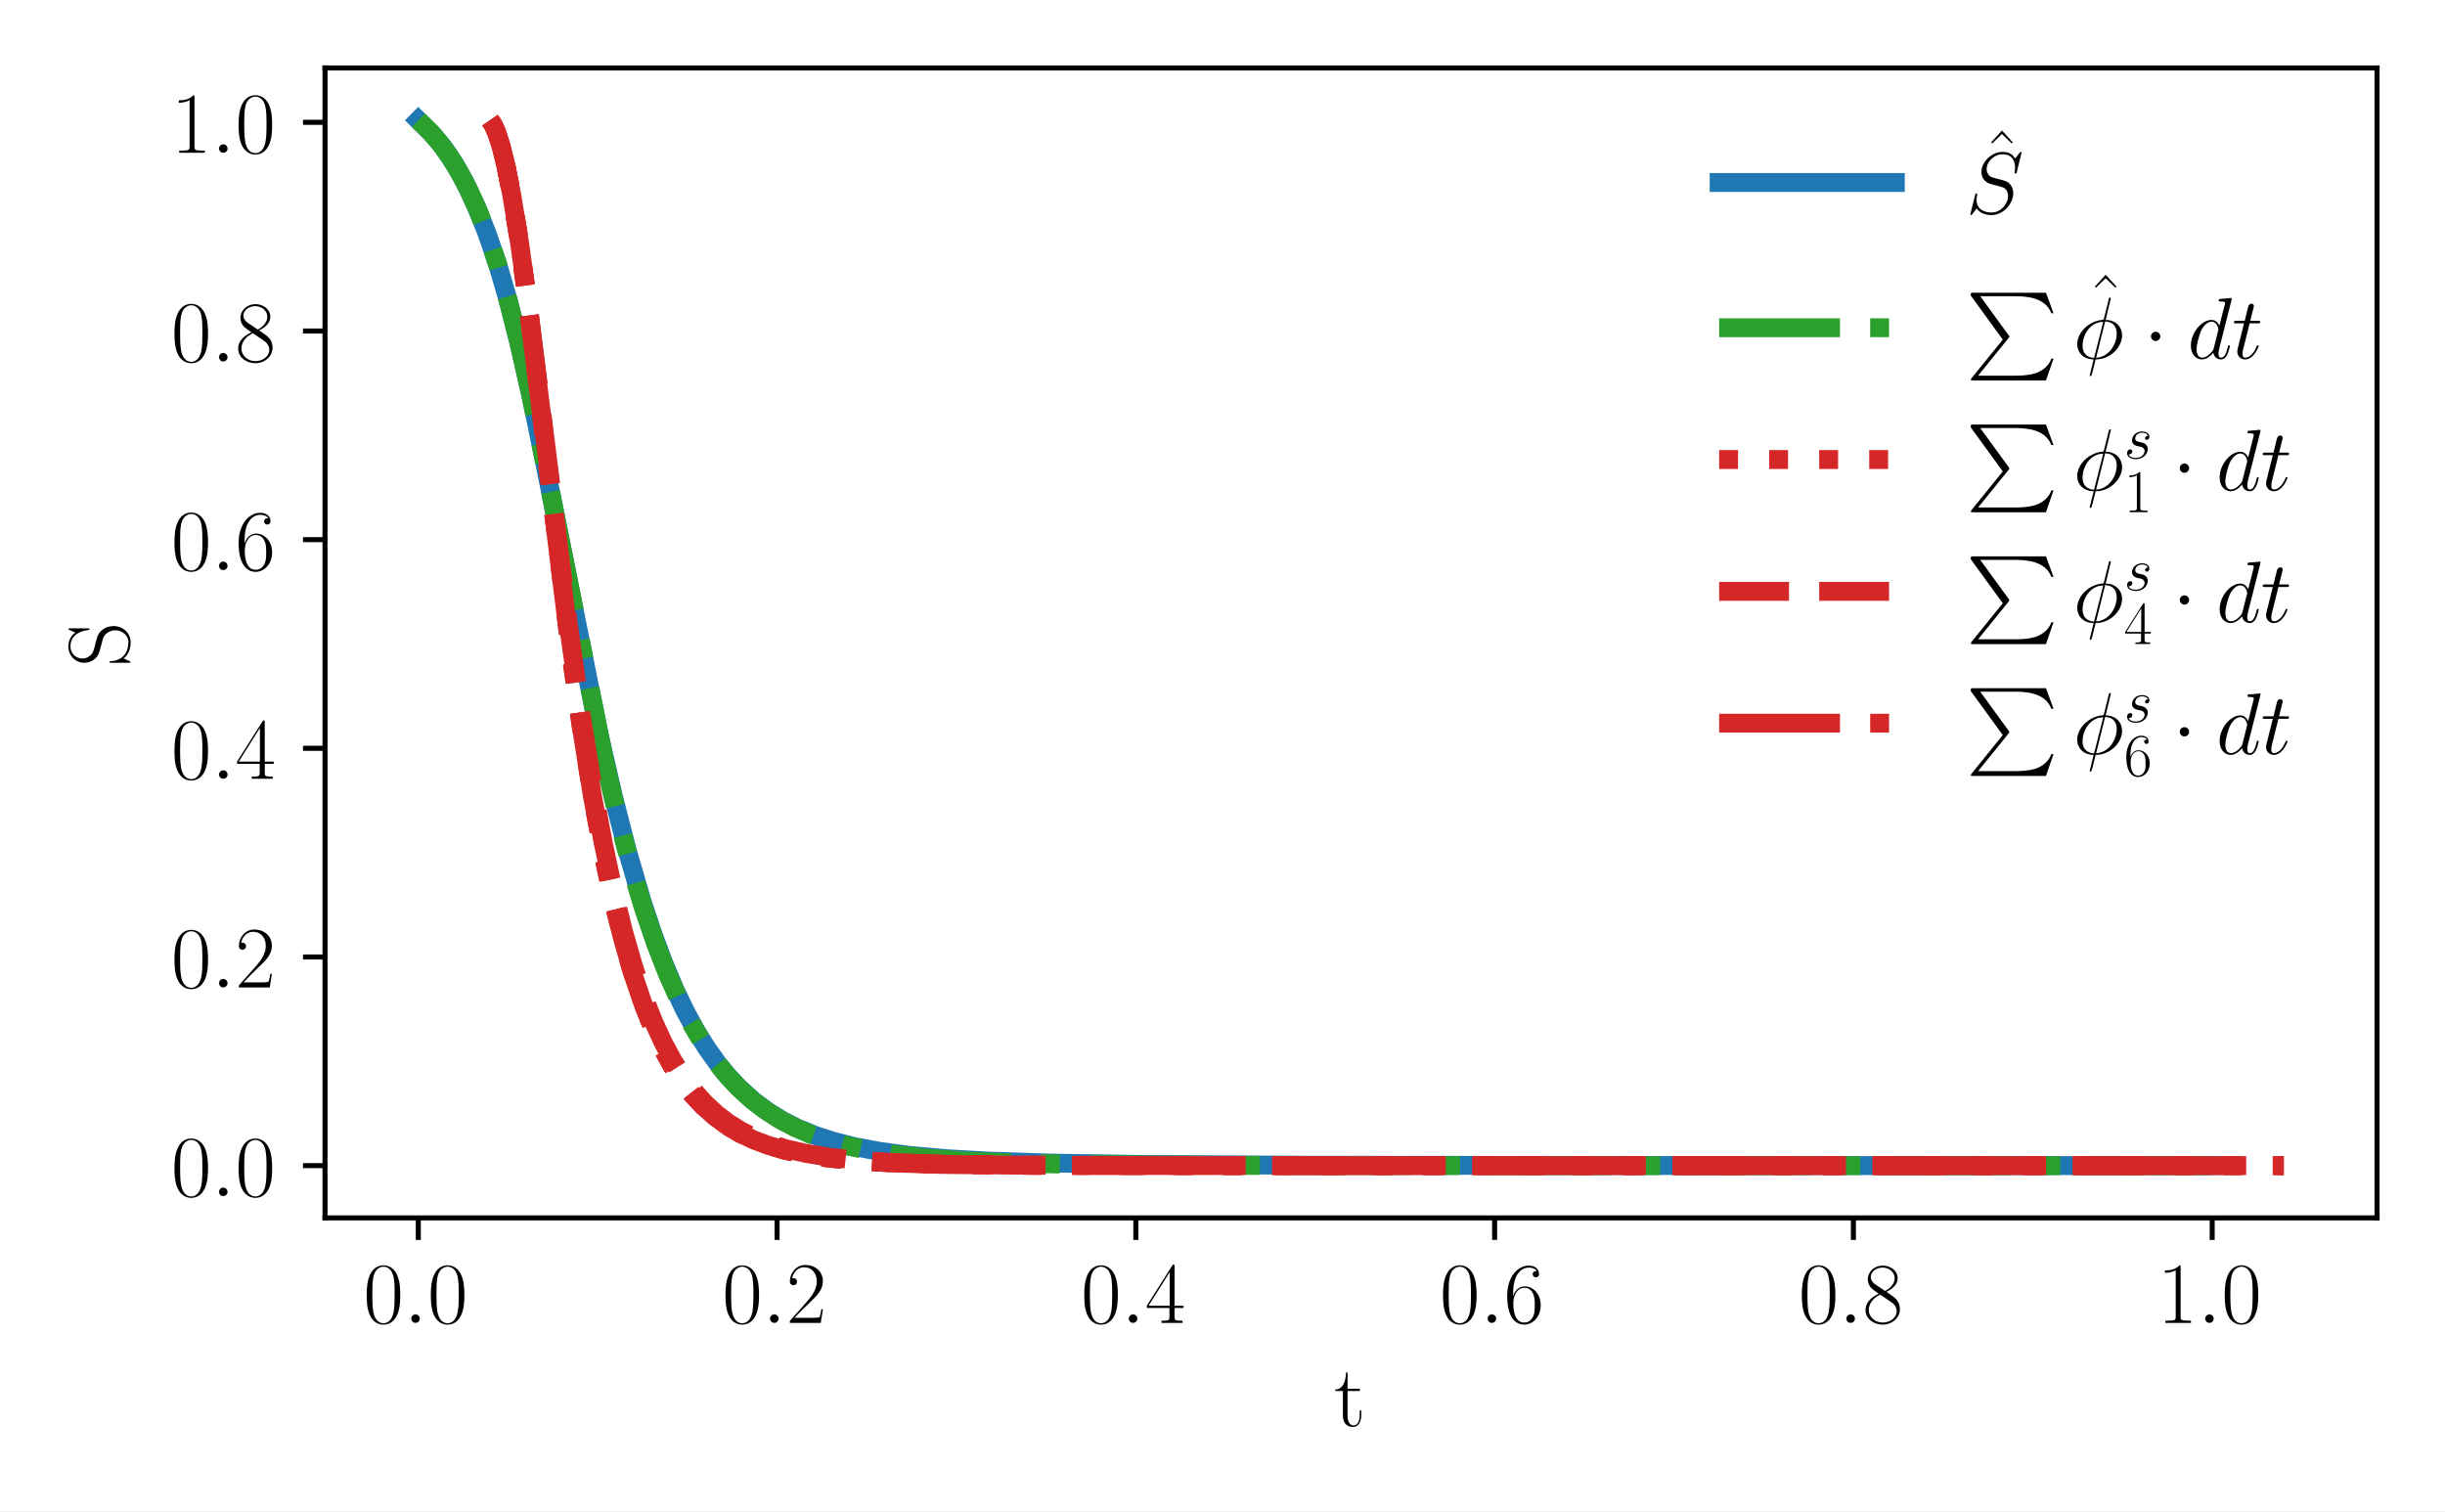
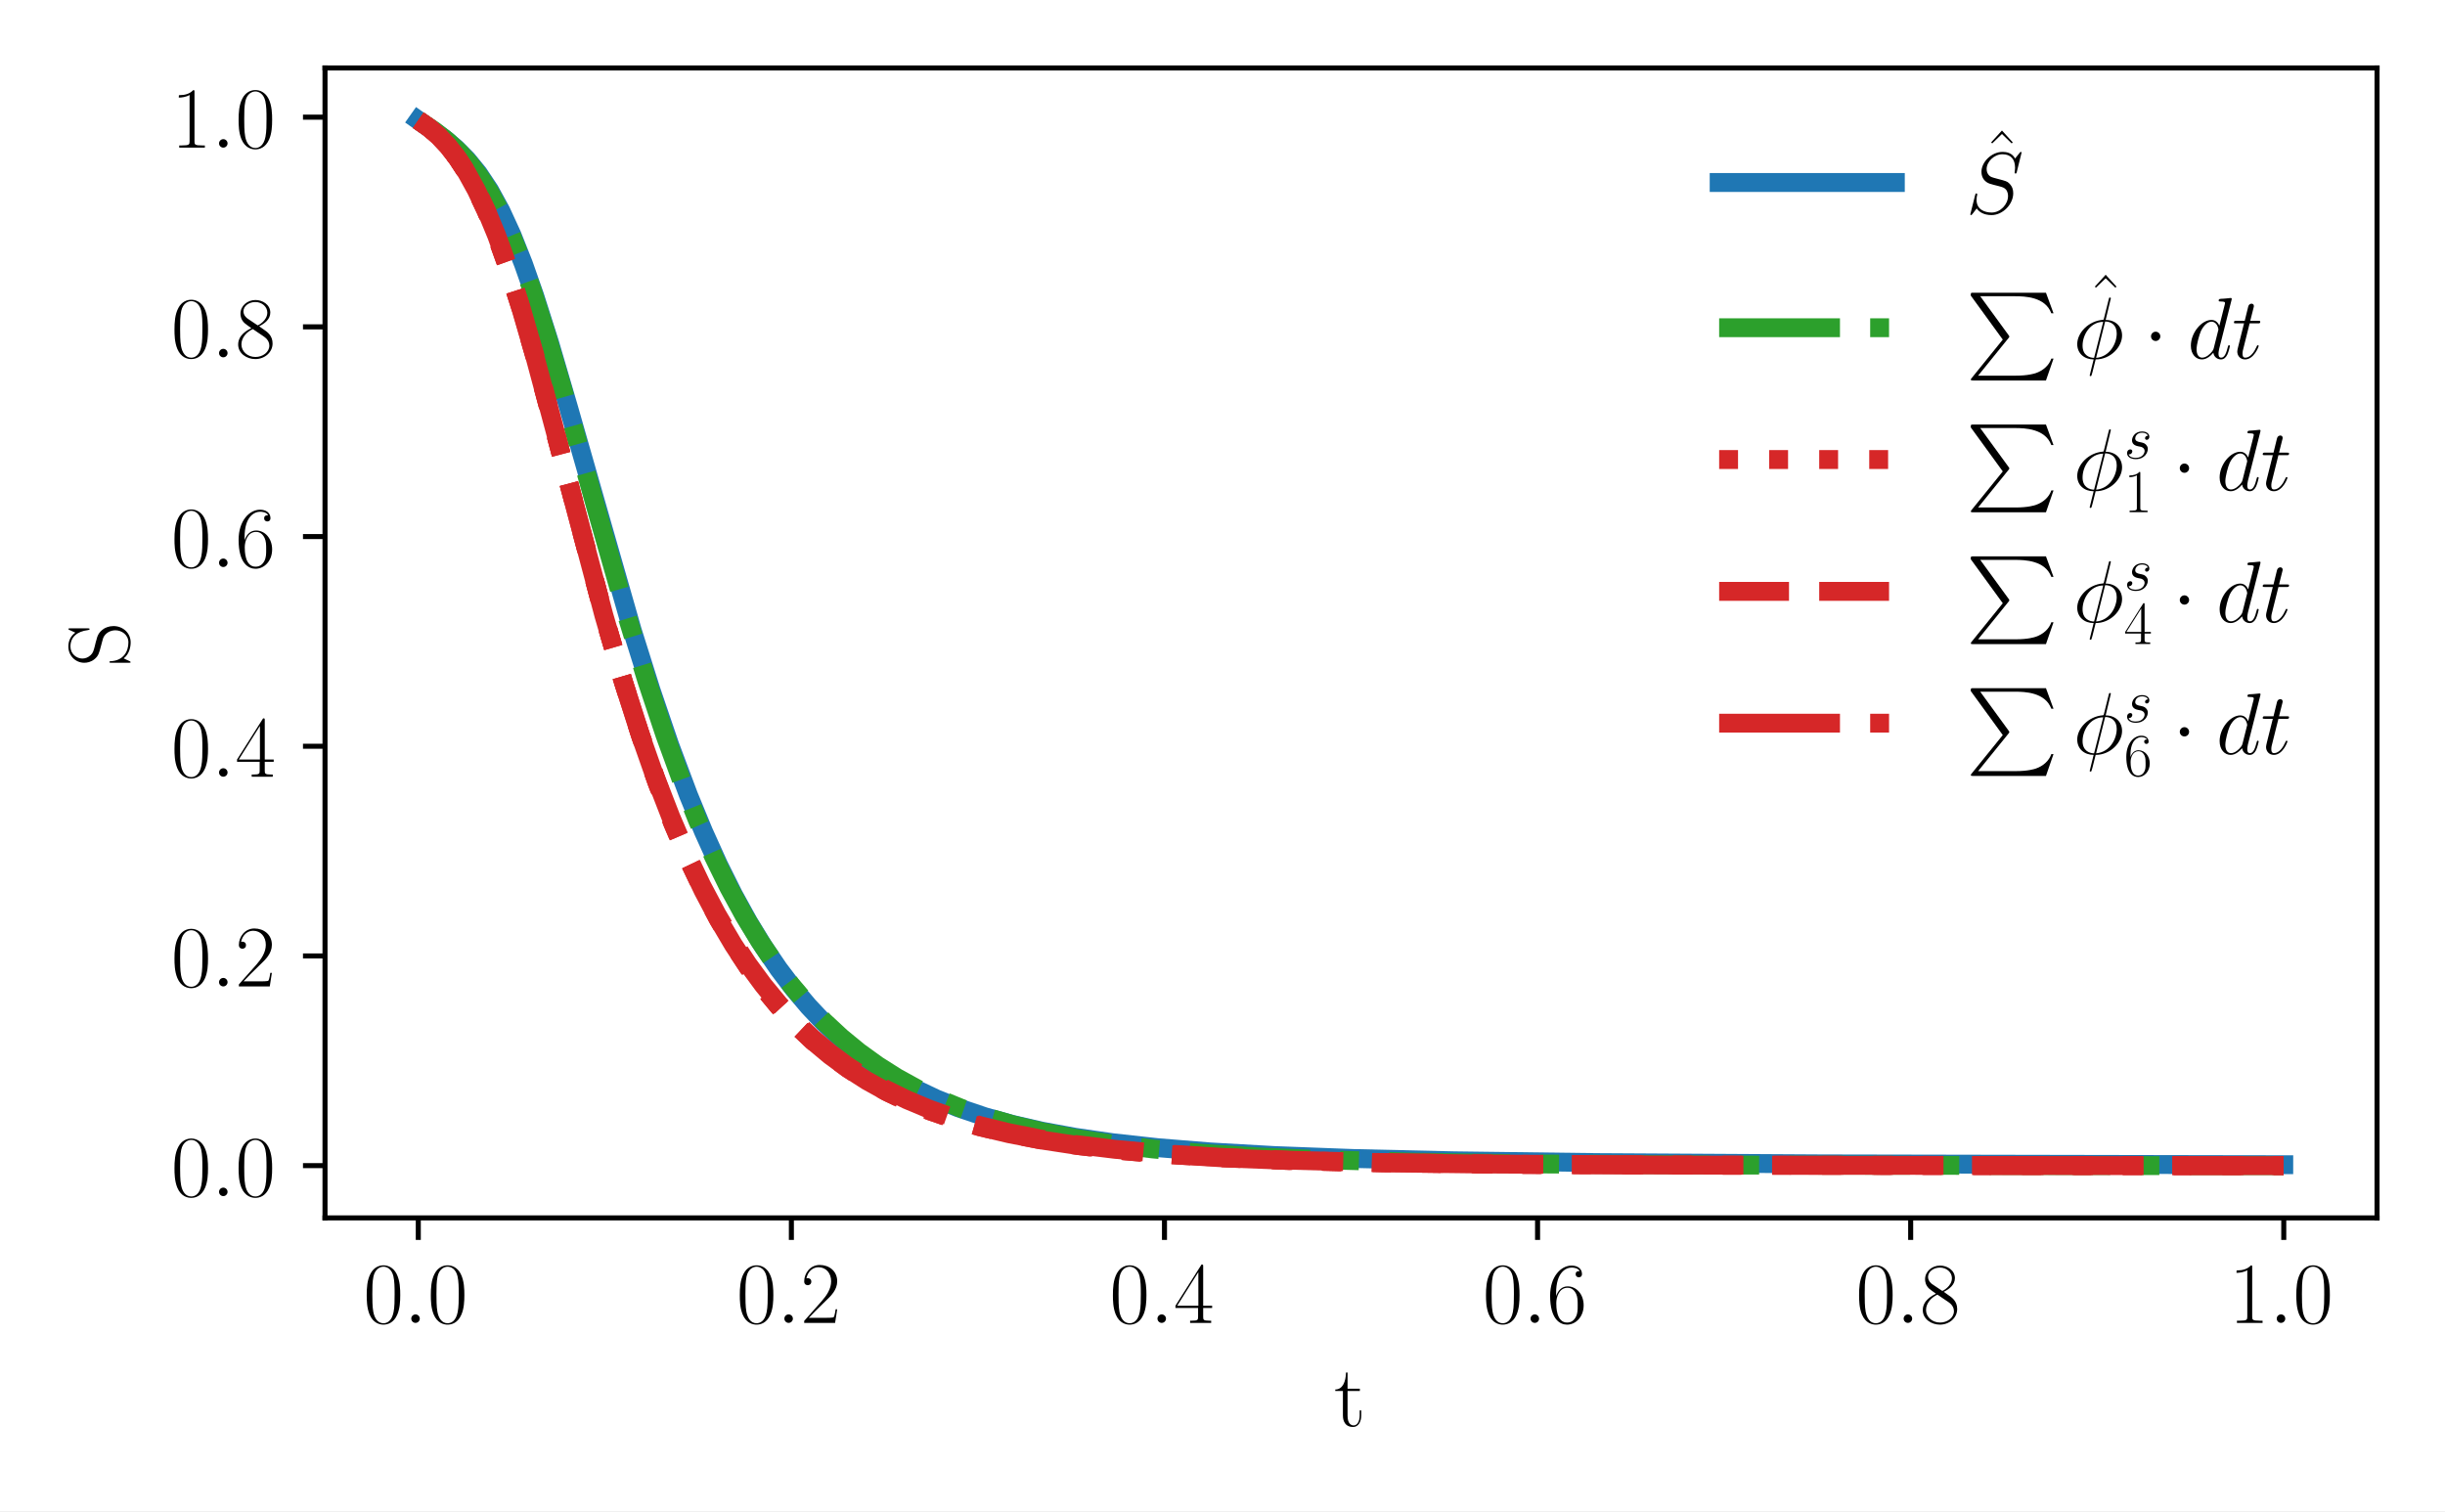
<svg xmlns="http://www.w3.org/2000/svg" xmlns:xlink="http://www.w3.org/1999/xlink" width="388.543pt" height="240.133pt" viewBox="0 0 388.543 240.133" version="1.1">
  <defs>
    <style type="text/css">*{stroke-linejoin: round; stroke-linecap: butt}</style>
  </defs>
  <g id="figure_1">
    <g id="patch_1">
      <path d="M 0 240.133  L 388.543 240.133  L 388.543 0  L 0 0  z " style="fill: #ffffff" />
    </g>
    <g id="axes_1">
      <g id="patch_2">
        <path d="M 51.648 193.537  L 377.743 193.537  L 377.743 10.8  L 51.648 10.8  z " style="fill: #ffffff" />
      </g>
      <g id="matplotlib.axis_1">
        <g id="xtick_1">
          <g id="line2d_1">
            <defs>
-               <path id="m0c55046ea5" d="M 0 0  L 0 3.5  " style="stroke: #000000; stroke-width: 0.8" />
-             </defs>
-             <g>
-               <use xlink:href="#m0c55046ea5" x="66.471" y="193.537" style="stroke: #000000; stroke-width: 0.8" />
+               <path id="mc18414acc1" d="M 0 0  L 0 3.5  " style="stroke: #000000; stroke-width: 0.8" />
+             </defs>
+             <g>
+               <use xlink:href="#mc18414acc1" x="66.471" y="193.537" style="stroke: #000000; stroke-width: 0.8" />
            </g>
          </g>
          <g id="text_1">
            <g transform="translate(57.74567 210.2228) scale(0.14 -0.14)">
              <defs>
                <path id="CMR17-30" d="M 2688 2025  C 2688 2416 2682 3080 2413 3591  C 2176 4039 1798 4198 1466 4198  C 1158 4198 768 4058 525 3597  C 269 3118 243 2524 243 2025  C 243 1661 250 1106 448 619  C 723 -39 1216 -128 1466 -128  C 1760 -128 2208 -7 2470 600  C 2662 1042 2688 1559 2688 2025  z M 1466 -26  C 1056 -26 813 325 723 812  C 653 1188 653 1738 653 2096  C 653 2588 653 2997 736 3387  C 858 3929 1216 4096 1466 4096  C 1728 4096 2067 3923 2189 3400  C 2272 3036 2278 2607 2278 2096  C 2278 1680 2278 1169 2202 792  C 2067 95 1690 -26 1466 -26  z " transform="scale(0.015625)" />
                <path id="CMMI12-3a" d="M 1178 307  C 1178 492 1024 619 870 619  C 685 619 557 466 557 313  C 557 128 710 0 864 0  C 1050 0 1178 153 1178 307  z " transform="scale(0.015625)" />
              </defs>
              <use xlink:href="#CMR17-30" transform="scale(0.996264)" />
              <use xlink:href="#CMMI12-3a" transform="translate(45.69048 0) scale(0.996264)" />
              <use xlink:href="#CMR17-30" transform="translate(72.78765 0) scale(0.996264)" />
            </g>
          </g>
        </g>
        <g id="xtick_2">
          <g id="line2d_2">
            <g>
-               <use xlink:href="#m0c55046ea5" x="123.486" y="193.537" style="stroke: #000000; stroke-width: 0.8" />
+               <use xlink:href="#mc18414acc1" x="125.761" y="193.537" style="stroke: #000000; stroke-width: 0.8" />
            </g>
          </g>
          <g id="text_2">
-             <g transform="translate(114.7607 210.2228) scale(0.14 -0.14)">
+             <g transform="translate(117.0356 210.2228) scale(0.14 -0.14)">
              <defs>
                <path id="CMR17-32" d="M 2669 989  L 2554 989  C 2490 536 2438 459 2413 420  C 2381 369 1920 369 1830 369  L 602 369  C 832 619 1280 1072 1824 1597  C 2214 1967 2669 2402 2669 3035  C 2669 3790 2067 4224 1395 4224  C 691 4224 262 3604 262 3030  C 262 2780 448 2748 525 2748  C 589 2748 781 2787 781 3010  C 781 3207 614 3264 525 3264  C 486 3264 448 3258 422 3245  C 544 3790 915 4058 1306 4058  C 1862 4058 2227 3617 2227 3035  C 2227 2479 1901 2000 1536 1584  L 262 146  L 262 0  L 2515 0  L 2669 989  z " transform="scale(0.015625)" />
              </defs>
              <use xlink:href="#CMR17-30" transform="scale(0.996264)" />
              <use xlink:href="#CMMI12-3a" transform="translate(45.69048 0) scale(0.996264)" />
              <use xlink:href="#CMR17-32" transform="translate(72.78765 0) scale(0.996264)" />
            </g>
          </g>
        </g>
        <g id="xtick_3">
          <g id="line2d_3">
            <g>
-               <use xlink:href="#m0c55046ea5" x="180.501" y="193.537" style="stroke: #000000; stroke-width: 0.8" />
+               <use xlink:href="#mc18414acc1" x="185.051" y="193.537" style="stroke: #000000; stroke-width: 0.8" />
            </g>
          </g>
          <g id="text_3">
-             <g transform="translate(171.7757 210.2228) scale(0.14 -0.14)">
+             <g transform="translate(176.3255 210.2228) scale(0.14 -0.14)">
              <defs>
                <path id="CMR17-34" d="M 2150 4122  C 2150 4256 2144 4256 2029 4256  L 128 1254  L 128 1088  L 1779 1088  L 1779 457  C 1779 224 1766 160 1318 160  L 1197 160  L 1197 0  C 1402 0 1747 0 1965 0  C 2182 0 2528 0 2733 0  L 2733 160  L 2611 160  C 2163 160 2150 224 2150 457  L 2150 1088  L 2803 1088  L 2803 1254  L 2150 1254  L 2150 4122  z M 1798 3703  L 1798 1254  L 256 1254  L 1798 3703  z " transform="scale(0.015625)" />
              </defs>
              <use xlink:href="#CMR17-30" transform="scale(0.996264)" />
              <use xlink:href="#CMMI12-3a" transform="translate(45.69048 0) scale(0.996264)" />
              <use xlink:href="#CMR17-34" transform="translate(72.78765 0) scale(0.996264)" />
            </g>
          </g>
        </g>
        <g id="xtick_4">
          <g id="line2d_4">
            <g>
-               <use xlink:href="#m0c55046ea5" x="237.516" y="193.537" style="stroke: #000000; stroke-width: 0.8" />
+               <use xlink:href="#mc18414acc1" x="244.341" y="193.537" style="stroke: #000000; stroke-width: 0.8" />
            </g>
          </g>
          <g id="text_4">
-             <g transform="translate(228.7907 210.2228) scale(0.14 -0.14)">
+             <g transform="translate(235.6154 210.2228) scale(0.14 -0.14)">
              <defs>
                <path id="CMR17-36" d="M 678 2176  C 678 3690 1395 4032 1811 4032  C 1946 4032 2272 4009 2400 3776  C 2298 3776 2106 3776 2106 3553  C 2106 3381 2246 3323 2336 3323  C 2394 3323 2566 3348 2566 3560  C 2566 3954 2246 4179 1805 4179  C 1043 4179 243 3390 243 1984  C 243 253 966 -128 1478 -128  C 2099 -128 2688 427 2688 1283  C 2688 2081 2170 2662 1517 2662  C 1126 2662 838 2407 678 1960  L 678 2176  z M 1478 25  C 691 25 691 1200 691 1436  C 691 1896 909 2560 1504 2560  C 1613 2560 1926 2560 2138 2120  C 2253 1870 2253 1609 2253 1289  C 2253 944 2253 690 2118 434  C 1978 171 1773 25 1478 25  z " transform="scale(0.015625)" />
              </defs>
              <use xlink:href="#CMR17-30" transform="scale(0.996264)" />
              <use xlink:href="#CMMI12-3a" transform="translate(45.69048 0) scale(0.996264)" />
              <use xlink:href="#CMR17-36" transform="translate(72.78765 0) scale(0.996264)" />
            </g>
          </g>
        </g>
        <g id="xtick_5">
          <g id="line2d_5">
            <g>
-               <use xlink:href="#m0c55046ea5" x="294.531" y="193.537" style="stroke: #000000; stroke-width: 0.8" />
+               <use xlink:href="#mc18414acc1" x="303.631" y="193.537" style="stroke: #000000; stroke-width: 0.8" />
            </g>
          </g>
          <g id="text_5">
-             <g transform="translate(285.8057 210.2228) scale(0.14 -0.14)">
+             <g transform="translate(294.9053 210.2228) scale(0.14 -0.14)">
              <defs>
                <path id="CMR17-38" d="M 1741 2264  C 2144 2467 2554 2773 2554 3263  C 2554 3841 1990 4179 1472 4179  C 890 4179 378 3759 378 3180  C 378 3021 416 2747 666 2505  C 730 2442 998 2251 1171 2130  C 883 1983 211 1634 211 934  C 211 279 838 -128 1459 -128  C 2144 -128 2720 362 2720 1010  C 2720 1590 2330 1857 2074 2029  L 1741 2264  z M 902 2822  C 851 2854 595 3051 595 3351  C 595 3739 998 4032 1459 4032  C 1965 4032 2336 3676 2336 3262  C 2336 2669 1670 2331 1638 2331  C 1632 2331 1626 2331 1574 2370  L 902 2822  z M 2080 1519  C 2176 1449 2483 1240 2483 851  C 2483 381 2010 25 1472 25  C 890 25 448 438 448 940  C 448 1443 838 1862 1280 2060  L 2080 1519  z " transform="scale(0.015625)" />
              </defs>
              <use xlink:href="#CMR17-30" transform="scale(0.996264)" />
              <use xlink:href="#CMMI12-3a" transform="translate(45.69048 0) scale(0.996264)" />
              <use xlink:href="#CMR17-38" transform="translate(72.78765 0) scale(0.996264)" />
            </g>
          </g>
        </g>
        <g id="xtick_6">
          <g id="line2d_6">
            <g>
-               <use xlink:href="#m0c55046ea5" x="351.546" y="193.537" style="stroke: #000000; stroke-width: 0.8" />
+               <use xlink:href="#mc18414acc1" x="362.92" y="193.537" style="stroke: #000000; stroke-width: 0.8" />
            </g>
          </g>
          <g id="text_6">
-             <g transform="translate(342.8207 210.2228) scale(0.14 -0.14)">
+             <g transform="translate(354.1952 210.2228) scale(0.14 -0.14)">
              <defs>
                <path id="CMR17-31" d="M 1702 4058  C 1702 4192 1696 4192 1606 4192  C 1357 3916 979 3827 621 3827  C 602 3827 570 3827 563 3808  C 557 3795 557 3782 557 3648  C 755 3648 1088 3686 1344 3839  L 1344 461  C 1344 236 1331 160 781 160  L 589 160  L 589 0  C 896 0 1216 0 1523 0  C 1830 0 2150 0 2458 0  L 2458 160  L 2266 160  C 1715 160 1702 230 1702 458  L 1702 4058  z " transform="scale(0.015625)" />
              </defs>
              <use xlink:href="#CMR17-31" transform="scale(0.996264)" />
              <use xlink:href="#CMMI12-3a" transform="translate(45.69048 0) scale(0.996264)" />
              <use xlink:href="#CMR17-30" transform="translate(72.78765 0) scale(0.996264)" />
            </g>
          </g>
        </g>
        <g id="text_7">
          <g transform="translate(212.0402 226.6207) scale(0.14 -0.14)">
            <defs>
              <path id="CMR17-74" d="M 966 2560  L 1862 2560  L 1862 2725  L 966 2725  L 966 3904  L 851 3904  C 838 3245 614 2668 70 2668  L 70 2560  L 627 2560  L 627 771  C 627 650 627 -64 1370 -64  C 1747 -64 1965 306 1965 777  L 1965 1140  L 1850 1140  L 1850 783  C 1850 344 1677 51 1408 51  C 1222 51 966 178 966 758  L 966 2560  z " transform="scale(0.015625)" />
            </defs>
            <use xlink:href="#CMR17-74" transform="scale(0.996264)" />
          </g>
        </g>
      </g>
      <g id="matplotlib.axis_2">
        <g id="ytick_1">
          <g id="line2d_7">
            <defs>
-               <path id="m134b892271" d="M 0 0  L -3.5 0  " style="stroke: #000000; stroke-width: 0.8" />
-             </defs>
-             <g>
-               <use xlink:href="#m134b892271" x="51.648" y="185.231" style="stroke: #000000; stroke-width: 0.8" />
+               <path id="m7c13d3a602" d="M 0 0  L -3.5 0  " style="stroke: #000000; stroke-width: 0.8" />
+             </defs>
+             <g>
+               <use xlink:href="#m7c13d3a602" x="51.648" y="185.233" style="stroke: #000000; stroke-width: 0.8" />
            </g>
          </g>
          <g id="text_8">
-             <g transform="translate(27.1979 190.0737) scale(0.14 -0.14)">
+             <g transform="translate(27.1979 190.0762) scale(0.14 -0.14)">
              <use xlink:href="#CMR17-30" transform="scale(0.996264)" />
              <use xlink:href="#CMMI12-3a" transform="translate(45.69048 0) scale(0.996264)" />
              <use xlink:href="#CMR17-30" transform="translate(72.78765 0) scale(0.996264)" />
            </g>
          </g>
        </g>
        <g id="ytick_2">
          <g id="line2d_8">
            <g>
-               <use xlink:href="#m134b892271" x="51.648" y="152.072" style="stroke: #000000; stroke-width: 0.8" />
+               <use xlink:href="#m7c13d3a602" x="51.648" y="151.91" style="stroke: #000000; stroke-width: 0.8" />
            </g>
          </g>
          <g id="text_9">
-             <g transform="translate(27.1979 156.9152) scale(0.14 -0.14)">
+             <g transform="translate(27.1979 156.753) scale(0.14 -0.14)">
              <use xlink:href="#CMR17-30" transform="scale(0.996264)" />
              <use xlink:href="#CMMI12-3a" transform="translate(45.69048 0) scale(0.996264)" />
              <use xlink:href="#CMR17-32" transform="translate(72.78765 0) scale(0.996264)" />
            </g>
          </g>
        </g>
        <g id="ytick_3">
          <g id="line2d_9">
            <g>
-               <use xlink:href="#m134b892271" x="51.648" y="118.914" style="stroke: #000000; stroke-width: 0.8" />
+               <use xlink:href="#m7c13d3a602" x="51.648" y="118.587" style="stroke: #000000; stroke-width: 0.8" />
            </g>
          </g>
          <g id="text_10">
-             <g transform="translate(27.1979 123.7567) scale(0.14 -0.14)">
+             <g transform="translate(27.1979 123.4299) scale(0.14 -0.14)">
              <use xlink:href="#CMR17-30" transform="scale(0.996264)" />
              <use xlink:href="#CMMI12-3a" transform="translate(45.69048 0) scale(0.996264)" />
              <use xlink:href="#CMR17-34" transform="translate(72.78765 0) scale(0.996264)" />
            </g>
          </g>
        </g>
        <g id="ytick_4">
          <g id="line2d_10">
            <g>
-               <use xlink:href="#m134b892271" x="51.648" y="85.755" style="stroke: #000000; stroke-width: 0.8" />
+               <use xlink:href="#m7c13d3a602" x="51.648" y="85.264" style="stroke: #000000; stroke-width: 0.8" />
            </g>
          </g>
          <g id="text_11">
-             <g transform="translate(27.1979 90.59815) scale(0.14 -0.14)">
+             <g transform="translate(27.1979 90.10673) scale(0.14 -0.14)">
              <use xlink:href="#CMR17-30" transform="scale(0.996264)" />
              <use xlink:href="#CMMI12-3a" transform="translate(45.69048 0) scale(0.996264)" />
              <use xlink:href="#CMR17-36" transform="translate(72.78765 0) scale(0.996264)" />
            </g>
          </g>
        </g>
        <g id="ytick_5">
          <g id="line2d_11">
            <g>
-               <use xlink:href="#m134b892271" x="51.648" y="52.597" style="stroke: #000000; stroke-width: 0.8" />
+               <use xlink:href="#m7c13d3a602" x="51.648" y="51.941" style="stroke: #000000; stroke-width: 0.8" />
            </g>
          </g>
          <g id="text_12">
-             <g transform="translate(27.1979 57.43964) scale(0.14 -0.14)">
+             <g transform="translate(27.1979 56.78359) scale(0.14 -0.14)">
              <use xlink:href="#CMR17-30" transform="scale(0.996264)" />
              <use xlink:href="#CMMI12-3a" transform="translate(45.69048 0) scale(0.996264)" />
              <use xlink:href="#CMR17-38" transform="translate(72.78765 0) scale(0.996264)" />
            </g>
          </g>
        </g>
        <g id="ytick_6">
          <g id="line2d_12">
            <g>
-               <use xlink:href="#m134b892271" x="51.648" y="19.438" style="stroke: #000000; stroke-width: 0.8" />
+               <use xlink:href="#m7c13d3a602" x="51.648" y="18.618" style="stroke: #000000; stroke-width: 0.8" />
            </g>
          </g>
          <g id="text_13">
-             <g transform="translate(27.1979 24.28114) scale(0.14 -0.14)">
+             <g transform="translate(27.1979 23.46044) scale(0.14 -0.14)">
              <use xlink:href="#CMR17-31" transform="scale(0.996264)" />
              <use xlink:href="#CMMI12-3a" transform="translate(45.69048 0) scale(0.996264)" />
              <use xlink:href="#CMR17-30" transform="translate(72.78765 0) scale(0.996264)" />
            </g>
          </g>
        </g>
        <g id="text_14">
          <g transform="translate(20.48588 105.9621) rotate(-90) scale(0.14 -0.14)">
            <defs>
              <path id="CMR17-53" d="M 2803 4290  C 2803 4404 2797 4411 2758 4411  C 2720 4411 2707 4385 2682 4328  L 2490 3907  C 2246 4257 1875 4416 1472 4416  C 819 4416 294 3901 294 3253  C 294 3056 339 2776 557 2510  C 794 2218 1018 2167 1530 2033  C 1722 1982 2042 1899 2106 1874  C 2470 1722 2662 1341 2662 985  C 2662 527 2336 38 1779 38  C 1094 38 454 419 410 1311  C 403 1413 397 1419 352 1419  C 301 1419 294 1413 294 1285  L 294 -1  C 294 -115 301 -122 339 -122  C 384 -122 397 -90 486 108  C 493 127 493 140 614 381  C 934 -39 1472 -128 1779 -128  C 2477 -128 2970 451 2970 1124  C 2970 1454 2848 1708 2778 1823  C 2509 2230 2221 2306 1914 2382  C 1869 2402 1856 2402 1498 2490  C 1152 2579 1005 2624 845 2796  C 666 2992 602 3196 602 3399  C 602 3812 934 4263 1478 4263  C 2157 4263 2579 3786 2675 2993  C 2694 2878 2701 2872 2746 2872  C 2803 2872 2803 2891 2803 2999  L 2803 4290  z " transform="scale(0.015625)" />
            </defs>
            <use xlink:href="#CMR17-53" transform="scale(0.996264)" />
          </g>
        </g>
      </g>
      <g id="line2d_13">
-         <path d="M 66.471 19.106  L 68.765 21.373  L 70.486 23.44  L 72.207 25.981  L 73.928 29.068  L 75.648 32.725  L 77.369 37.008  L 79.09 42.03  L 80.81 47.915  L 82.531 54.706  L 84.252 62.325  L 86.546 73.456  L 95.151 116.487  L 97.445 126.462  L 99.739 135.394  L 102.034 143.24  L 103.755 148.424  L 105.475 153.039  L 107.196 157.122  L 108.917 160.717  L 110.638 163.87  L 112.358 166.627  L 114.079 169.029  L 115.8 171.121  L 117.52 172.938  L 119.815 174.994  L 122.109 176.695  L 124.403 178.102  L 126.698 179.266  L 129.566 180.443  L 132.434 181.374  L 135.875 182.24  L 139.89 182.99  L 144.479 183.604  L 150.215 184.123  L 157.098 184.515  L 166.85 184.827  L 181.189 185.041  L 207.001 185.168  L 277.553 185.222  L 351.546 185.227  L 351.546 185.227  " clip-path="url(#pbc81c7a74d)" style="fill: none; stroke: #1f77b4; stroke-width: 3; stroke-linecap: square" />
+         <path d="M 66.471 19.106  L 70.646 22.061  L 72.436 23.568  L 74.225 25.367  L 76.014 27.559  L 77.804 30.247  L 79.593 33.515  L 81.383 37.407  L 83.172 41.921  L 84.962 47.007  L 87.347 54.515  L 90.33 64.7  L 100.47 100.177  L 103.453 109.664  L 106.435 118.419  L 109.417 126.377  L 111.803 132.161  L 114.189 137.436  L 116.575 142.224  L 118.961 146.553  L 121.347 150.454  L 123.733 153.963  L 126.118 157.112  L 128.504 159.935  L 130.89 162.463  L 133.276 164.726  L 136.259 167.222  L 139.241 169.394  L 142.223 171.284  L 145.206 172.93  L 148.785 174.627  L 152.364 176.067  L 156.539 177.476  L 160.714 178.645  L 165.487 179.74  L 170.855 180.729  L 176.82 181.592  L 183.977 182.381  L 192.328 183.056  L 202.468 183.629  L 214.994 184.097  L 231.099 184.466  L 253.765 184.75  L 289.554 184.954  L 357.552 185.082  L 362.92 185.087  L 362.92 185.087  " clip-path="url(#p5309e4aedb)" style="fill: none; stroke: #1f77b4; stroke-width: 3; stroke-linecap: square" />
      </g>
      <g id="line2d_14">
-         <path d="M 66.471 19.106  L 68.181 20.747  L 69.806 22.614  L 71.403 24.791  L 72.971 27.317  L 74.51 30.228  L 76.049 33.63  L 77.589 37.588  L 79.128 42.172  L 80.725 47.648  L 82.435 54.348  L 84.345 62.768  L 86.711 74.273  L 96.062 120.91  L 98.285 130.243  L 100.338 137.93  L 102.305 144.452  L 104.215 150.028  L 106.068 154.771  L 107.921 158.915  L 109.774 162.517  L 111.627 165.64  L 113.508 168.379  L 115.418 170.771  L 117.385 172.881  L 119.409 174.729  L 121.547 176.379  L 123.8 177.834  L 126.194 179.116  L 128.788 180.253  L 131.639 181.257  L 134.803 182.133  L 138.395 182.893  L 142.557 183.541  L 147.518 184.08  L 153.618 184.511  L 161.572 184.838  L 172.861 185.063  L 191.818 185.189  L 241.963 185.23  L 351.517 185.231  L 351.517 185.231  " clip-path="url(#pbc81c7a74d)" style="fill: none; stroke-dasharray: 19.2,4.8,3,4.8; stroke-dashoffset: 0; stroke: #2ca02c; stroke-width: 3" />
+         <path d="M 66.471 19.106  L 68.991 20.775  L 71.155 22.47  L 73.022 24.212  L 74.712 26.092  L 76.313 28.206  L 77.884 30.656  L 79.455 33.532  L 81.056 36.945  L 82.746 41.089  L 84.614 46.277  L 86.807 53.067  L 89.594 62.47  L 94.634 80.436  L 99.525 97.541  L 102.786 108.154  L 105.662 116.777  L 108.33 124.089  L 110.879 130.439  L 113.369 136.053  L 115.83 141.057  L 118.261 145.507  L 120.721 149.552  L 123.211 153.22  L 125.731 156.539  L 128.31 159.569  L 130.949 162.329  L 133.676 164.86  L 136.492 167.171  L 139.427 169.292  L 142.51 171.244  L 145.742 173.024  L 149.18 174.663  L 152.827 176.153  L 156.769 177.521  L 161.038 178.763  L 165.693 179.883  L 170.851 180.891  L 176.632 181.79  L 183.183 182.579  L 190.772 183.262  L 199.755 183.84  L 210.723 184.315  L 224.775 184.689  L 243.985 184.963  L 273.393 185.139  L 331.141 185.221  L 362.891 185.229  L 362.891 185.229  " clip-path="url(#p5309e4aedb)" style="fill: none; stroke-dasharray: 19.2,4.8,3,4.8; stroke-dashoffset: 0; stroke: #2ca02c; stroke-width: 3" />
      </g>
      <g id="line2d_15">
-         <path d="M 77.874 19.106  L 78.359 19.814  L 78.929 21.07  L 79.613 23.162  L 80.411 26.374  L 81.352 31.145  L 82.464 37.989  L 83.861 48.06  L 85.885 64.467  L 90.389 101.344  L 92.356 115.359  L 94.123 126.39  L 95.777 135.354  L 97.373 142.835  L 98.941 149.16  L 100.509 154.582  L 102.077 159.211  L 103.645 163.152  L 105.213 166.502  L 106.809 169.393  L 108.434 171.877  L 110.087 174.004  L 111.798 175.847  L 113.594 177.454  L 115.475 178.842  L 117.499 180.057  L 119.694 181.112  L 122.118 182.027  L 124.854 182.816  L 127.99 183.482  L 131.696 184.034  L 136.229 184.477  L 142.101 184.815  L 150.34 185.048  L 163.853 185.183  L 197.349 185.229  L 362.92 185.231  L 362.92 185.231  " clip-path="url(#pbc81c7a74d)" style="fill: none; stroke-dasharray: 3,4.95; stroke-dashoffset: 0; stroke: #d62728; stroke-width: 3" />
+         <path d="M 66.471 19.106  L 68.131 20.265  L 69.702 21.635  L 71.214 23.253  L 72.696 25.168  L 74.179 27.45  L 75.691 30.192  L 77.262 33.515  L 78.922 37.566  L 80.701 42.51  L 82.687 48.71  L 85.029 56.782  L 88.201 68.582  L 96.086 98.213  L 99.11 108.526  L 101.837 117.05  L 104.417 124.391  L 106.907 130.816  L 109.338 136.483  L 111.739 141.528  L 114.14 146.064  L 116.541 150.132  L 118.972 153.818  L 121.433 157.148  L 123.953 160.185  L 126.532 162.944  L 129.17 165.441  L 131.897 167.72  L 134.743 169.807  L 137.737 171.726  L 140.88 173.474  L 144.2 175.067  L 147.757 176.526  L 151.611 177.864  L 155.791 179.075  L 160.386 180.172  L 165.485 181.154  L 171.207 182.025  L 177.728 182.788  L 185.318 183.445  L 194.359 183.996  L 205.476 184.443  L 219.854 184.786  L 239.983 185.029  L 272.563 185.173  L 347.89 185.229  L 362.891 185.231  L 362.891 185.231  " clip-path="url(#p5309e4aedb)" style="fill: none; stroke-dasharray: 3,4.95; stroke-dashoffset: 0; stroke: #d62728; stroke-width: 3" />
      </g>
      <g id="line2d_16">
-         <path d="M 77.874 19.106  L 78.359 19.817  L 78.929 21.079  L 79.613 23.183  L 80.411 26.402  L 81.38 31.318  L 82.549 38.503  L 84.032 49.126  L 86.284 67.109  L 90.275 98.963  L 92.299 113.244  L 94.123 124.578  L 95.834 133.839  L 97.487 141.59  L 99.084 148.045  L 100.68 153.593  L 102.248 158.262  L 103.816 162.256  L 105.412 165.723  L 107.009 168.67  L 108.634 171.214  L 110.316 173.435  L 112.026 175.331  L 113.822 176.993  L 115.703 178.434  L 117.727 179.701  L 119.894 180.794  L 122.289 181.751  L 124.968 182.576  L 128.019 183.278  L 131.582 183.865  L 135.915 184.344  L 141.389 184.715  L 148.829 184.983  L 160.289 185.149  L 183.694 185.222  L 328.569 185.231  L 362.92 185.231  L 362.92 185.231  " clip-path="url(#pbc81c7a74d)" style="fill: none; stroke-dasharray: 11.1,4.8; stroke-dashoffset: 0; stroke: #d62728; stroke-width: 3" />
+         <path d="M 66.471 19.106  L 68.131 20.262  L 69.702 21.625  L 71.214 23.229  L 72.726 25.166  L 74.208 27.431  L 75.72 30.152  L 77.291 33.453  L 78.922 37.406  L 80.701 42.327  L 82.657 48.422  L 84.94 56.293  L 88.023 67.798  L 95.968 97.8  L 98.903 107.822  L 101.6 116.257  L 104.15 123.512  L 106.64 129.936  L 109.071 135.603  L 111.502 140.714  L 113.933 145.31  L 116.363 149.436  L 118.824 153.177  L 121.314 156.563  L 123.834 159.619  L 126.413 162.404  L 129.081 164.96  L 131.838 167.293  L 134.684 169.412  L 137.678 171.363  L 140.821 173.145  L 144.141 174.772  L 147.698 176.265  L 151.522 177.625  L 155.673 178.861  L 160.208 179.976  L 165.218 180.974  L 170.851 181.865  L 177.254 182.646  L 184.665 183.32  L 193.47 183.889  L 204.261 184.355  L 218.105 184.718  L 237.167 184.981  L 266.96 185.146  L 328.592 185.222  L 362.891 185.229  L 362.891 185.229  " clip-path="url(#p5309e4aedb)" style="fill: none; stroke-dasharray: 11.1,4.8; stroke-dashoffset: 0; stroke: #d62728; stroke-width: 3" />
      </g>
      <g id="line2d_17">
-         <path d="M 77.874 19.106  L 78.359 19.814  L 78.929 21.07  L 79.613 23.162  L 80.411 26.374  L 81.352 31.145  L 82.464 37.989  L 83.861 48.06  L 85.885 64.467  L 90.389 101.344  L 92.356 115.359  L 94.123 126.39  L 95.777 135.354  L 97.373 142.835  L 98.941 149.16  L 100.509 154.582  L 102.077 159.211  L 103.645 163.152  L 105.213 166.502  L 106.809 169.393  L 108.434 171.877  L 110.087 174.004  L 111.798 175.847  L 113.594 177.454  L 115.475 178.842  L 117.499 180.057  L 119.694 181.112  L 122.118 182.027  L 124.854 182.816  L 127.99 183.482  L 131.696 184.034  L 136.229 184.477  L 142.101 184.815  L 150.34 185.048  L 163.853 185.183  L 197.349 185.229  L 362.92 185.231  L 362.92 185.231  " clip-path="url(#pbc81c7a74d)" style="fill: none; stroke-dasharray: 19.2,4.8,3,4.8; stroke-dashoffset: 0; stroke: #d62728; stroke-width: 3" />
+         <path d="M 66.471 19.106  L 68.131 20.265  L 69.702 21.635  L 71.214 23.253  L 72.696 25.168  L 74.179 27.45  L 75.691 30.192  L 77.262 33.515  L 78.922 37.566  L 80.701 42.51  L 82.687 48.71  L 85.029 56.782  L 88.201 68.582  L 96.086 98.213  L 99.11 108.526  L 101.837 117.05  L 104.417 124.391  L 106.907 130.816  L 109.338 136.483  L 111.739 141.528  L 114.14 146.064  L 116.541 150.132  L 118.972 153.818  L 121.433 157.148  L 123.953 160.185  L 126.532 162.944  L 129.17 165.441  L 131.897 167.72  L 134.743 169.807  L 137.737 171.726  L 140.88 173.474  L 144.2 175.067  L 147.757 176.526  L 151.611 177.864  L 155.791 179.075  L 160.386 180.172  L 165.485 181.154  L 171.207 182.025  L 177.728 182.788  L 185.318 183.445  L 194.359 183.996  L 205.476 184.443  L 219.854 184.786  L 239.983 185.029  L 272.563 185.173  L 347.89 185.229  L 362.891 185.231  L 362.891 185.231  " clip-path="url(#p5309e4aedb)" style="fill: none; stroke-dasharray: 19.2,4.8,3,4.8; stroke-dashoffset: 0; stroke: #d62728; stroke-width: 3" />
      </g>
      <g id="patch_3">
        <path d="M 51.648 193.537  L 51.648 10.8  " style="fill: none; stroke: #000000; stroke-width: 0.8; stroke-linejoin: miter; stroke-linecap: square" />
      </g>
      <g id="patch_4">
        <path d="M 377.743 193.537  L 377.743 10.8  " style="fill: none; stroke: #000000; stroke-width: 0.8; stroke-linejoin: miter; stroke-linecap: square" />
      </g>
      <g id="patch_5">
        <path d="M 51.648 193.537  L 377.743 193.537  " style="fill: none; stroke: #000000; stroke-width: 0.8; stroke-linejoin: miter; stroke-linecap: square" />
      </g>
      <g id="patch_6">
        <path d="M 51.648 10.8  L 377.743 10.8  " style="fill: none; stroke: #000000; stroke-width: 0.8; stroke-linejoin: miter; stroke-linecap: square" />
      </g>
      <g id="legend_1">
        <g id="line2d_18">
          <path d="M 273.196 29  L 287.196 29  L 301.196 29  " style="fill: none; stroke: #1f77b4; stroke-width: 3; stroke-linecap: square" />
        </g>
        <g id="text_15">
          <g transform="translate(312.3962 33.89951) scale(0.14 -0.14)">
            <defs>
              <path id="CMR17-5e" d="M 1466 4421  L 678 3555  L 755 3478  L 1466 4166  L 2176 3478  L 2253 3555  L 1466 4421  z " transform="scale(0.015625)" />
              <path id="CMMI12-53" d="M 4064 4423  C 4064 4480 4019 4480 4006 4480  C 3981 4480 3974 4474 3898 4378  C 3859 4333 3597 4001 3590 3995  C 3379 4410 2957 4480 2688 4480  C 1875 4480 1139 3743 1139 3025  C 1139 2549 1427 2269 1741 2161  C 1811 2135 2189 2033 2381 1989  C 2707 1900 2790 1875 2925 1735  C 2950 1703 3078 1557 3078 1258  C 3078 667 2528 57 1888 57  C 1363 57 781 280 781 991  C 781 1112 806 1265 826 1328  C 826 1348 832 1378 832 1391  C 832 1417 819 1449 768 1449  C 710 1449 704 1436 678 1328  L 352 24  C 352 18 326 -64 326 -71  C 326 -128 378 -128 390 -128  C 416 -128 422 -122 499 -26  L 794 356  C 947 126 1280 -128 1875 -128  C 2701 -128 3456 666 3456 1460  C 3456 1728 3392 1963 3149 2197  C 3014 2331 2899 2363 2310 2516  C 1882 2630 1824 2649 1709 2751  C 1600 2858 1517 3011 1517 3227  C 1517 3761 2061 4308 2669 4308  C 3296 4308 3590 3926 3590 3323  C 3590 3158 3558 2986 3558 2961  C 3558 2903 3610 2903 3629 2903  C 3686 2903 3693 2922 3718 3024  L 4064 4423  z " transform="scale(0.015625)" />
            </defs>
            <use xlink:href="#CMR17-5e" transform="translate(18.18113 25.18973) scale(0.996264)" />
            <use xlink:href="#CMMI12-53" transform="scale(0.996264)" />
          </g>
        </g>
        <g id="line2d_19">
          <path d="M 273.196 52.078  L 287.196 52.078  L 301.196 52.078  " style="fill: none; stroke-dasharray: 19.2,4.8,3,4.8; stroke-dashoffset: 0; stroke: #2ca02c; stroke-width: 3" />
        </g>
        <g id="text_16">
          <g transform="translate(312.3962 56.97802) scale(0.14 -0.14)">
            <defs>
              <path id="CMEX10-50" d="M 2694 -3418  L 422 -6227  C 371 -6291 365 -6304 365 -6330  C 365 -6400 422 -6400 538 -6400  L 5843 -6400  L 6394 -4806  L 6234 -4806  C 6074 -5286 5645 -5677 5101 -5862  C 4998 -5894 4557 -6048 3616 -6048  L 896 -6048  L 3117 -3302  C 3162 -3245 3174 -3226 3174 -3200  C 3174 -3174 3168 -3168 3130 -3110  L 1050 -256  L 3584 -256  C 4314 -256 5786 -301 6234 -1498  L 6394 -1498  L 5843 0  L 538 0  C 365 0 358 -6 358 -205  L 2694 -3418  z " transform="scale(0.015625)" />
              <path id="CMMI12-1e" d="M 2752 4390  C 2752 4448 2707 4448 2688 4448  C 2630 4448 2624 4435 2598 4326  L 2253 2939  C 2234 2856 2227 2849 2221 2843  C 2214 2830 2170 2824 2157 2824  C 1107 2734 301 1864 301 1057  C 301 361 832 -64 1498 -64  C 1446 -261 1402 -463 1350 -659  C 1261 -995 1210 -1204 1210 -1229  C 1210 -1241 1210 -1280 1274 -1280  C 1293 -1280 1318 -1280 1331 -1254  C 1344 -1241 1382 -1089 1408 -1008  L 1645 -64  C 2739 -64 3571 854 3571 1680  C 3571 2343 3085 2816 2374 2816  L 2752 4390  z M 2336 2701  C 2758 2701 3181 2463 3181 1828  C 3181 1097 2675 128 1677 50  L 2336 2701  z M 1530 50  C 1216 50 691 220 691 938  C 691 1761 1274 2676 2195 2676  L 1530 50  z " transform="scale(0.015625)" />
              <path id="CMSY10-1" d="M 1229 1619  C 1229 1805 1075 1958 890 1958  C 704 1958 550 1805 550 1619  C 550 1433 704 1280 890 1280  C 1075 1280 1229 1433 1229 1619  z " transform="scale(0.015625)" />
              <path id="CMMI12-64" d="M 3219 4257  C 3226 4282 3238 4320 3238 4352  C 3238 4416 3174 4416 3162 4416  C 3155 4416 2842 4388 2810 4380  C 2701 4373 2605 4358 2490 4358  C 2330 4345 2285 4339 2285 4224  C 2285 4160 2336 4160 2426 4160  C 2739 4160 2746 4103 2746 4040  C 2746 4002 2733 3952 2726 3933  L 2336 2395  C 2266 2561 2093 2816 1760 2816  C 1037 2816 256 1884 256 939  C 256 307 627 -64 1062 -64  C 1414 -64 1715 211 1894 422  C 1958 45 2259 -64 2451 -64  C 2643 -64 2797 51 2912 281  C 3014 498 3104 888 3104 913  C 3104 945 3078 971 3040 971  C 2982 971 2976 939 2950 843  C 2854 466 2733 64 2470 64  C 2285 64 2272 229 2272 357  C 2272 382 2272 515 2317 694  L 3219 4257  z M 1926 760  C 1894 651 1894 639 1805 517  C 1664 338 1382 64 1082 64  C 819 64 672 300 672 677  C 672 1028 870 1743 992 2012  C 1210 2459 1510 2689 1760 2689  C 2182 2689 2266 2165 2266 2114  C 2266 2108 2246 2024 2240 2012  L 1926 760  z " transform="scale(0.015625)" />
              <path id="CMMI12-74" d="M 1286 2566  L 1875 2566  C 1997 2566 2061 2566 2061 2681  C 2061 2752 2022 2752 1894 2752  L 1331 2752  L 1568 3692  C 1594 3781 1594 3794 1594 3840  C 1594 3943 1510 4000 1427 4000  C 1376 4000 1229 3981 1178 3775  L 928 2752  L 326 2752  C 198 2752 141 2752 141 2630  C 141 2566 186 2566 307 2566  L 877 2566  L 454 881  C 403 658 384 594 384 511  C 384 211 595 -64 954 -64  C 1600 -64 1946 868 1946 912  C 1946 951 1920 970 1882 970  C 1869 970 1843 970 1830 944  C 1824 938 1818 931 1773 829  C 1638 511 1344 64 973 64  C 781 64 768 224 768 364  C 768 370 768 492 787 568  L 1286 2566  z " transform="scale(0.015625)" />
            </defs>
            <use xlink:href="#CMEX10-50" transform="translate(0 74.72045) scale(0.996264)" />
            <use xlink:href="#CMR17-5e" transform="translate(135.917 26.29662) scale(0.996264)" />
            <use xlink:href="#CMMI12-1e" transform="translate(121.766 0) scale(0.996264)" />
            <use xlink:href="#CMSY10-1" transform="translate(201.6393 0) scale(0.996264)" />
            <use xlink:href="#CMMI12-64" transform="translate(251.4526 0) scale(0.996264)" />
            <use xlink:href="#CMMI12-74" transform="translate(302.1417 0) scale(0.996264)" />
          </g>
        </g>
        <g id="line2d_20">
          <path d="M 273.196 73.026  L 287.196 73.026  L 301.196 73.026  " style="fill: none; stroke-dasharray: 3,4.95; stroke-dashoffset: 0; stroke: #d62728; stroke-width: 3" />
        </g>
        <g id="text_17">
          <g transform="translate(312.3962 77.9259) scale(0.14 -0.14)">
            <defs>
              <path id="CMMI12-73" d="M 1459 1280  C 1568 1261 1741 1223 1779 1216  C 1862 1192 2150 1090 2150 783  C 2150 586 1971 70 1229 70  C 1094 70 614 70 486 436  C 742 404 870 603 870 745  C 870 880 781 950 653 950  C 512 950 326 841 326 552  C 326 173 710 -64 1222 -64  C 2195 -64 2483 651 2483 984  C 2483 1079 2483 1258 2278 1462  C 2118 1616 1965 1648 1619 1718  C 1446 1756 1171 1814 1171 2101  C 1171 2229 1286 2689 1894 2689  C 2163 2689 2426 2589 2490 2368  C 2208 2368 2195 2125 2195 2119  C 2195 1984 2317 1946 2374 1946  C 2464 1946 2643 2015 2643 2281  C 2643 2545 2400 2816 1901 2816  C 1062 2816 838 2160 838 1899  C 838 1414 1312 1312 1459 1280  z " transform="scale(0.015625)" />
            </defs>
            <use xlink:href="#CMEX10-50" transform="translate(0 74.72045) scale(0.996264)" />
            <use xlink:href="#CMMI12-1e" transform="translate(121.766 0) scale(0.996264)" />
            <use xlink:href="#CMMI12-73" transform="translate(179.5001 36.15364) scale(0.697382)" />
            <use xlink:href="#CMR17-31" transform="translate(179.5001 -24.74017) scale(0.697382)" />
            <use xlink:href="#CMSY10-1" transform="translate(234.3024 0) scale(0.996264)" />
            <use xlink:href="#CMMI12-64" transform="translate(284.1157 0) scale(0.996264)" />
            <use xlink:href="#CMMI12-74" transform="translate(334.8048 0) scale(0.996264)" />
          </g>
        </g>
        <g id="line2d_21">
          <path d="M 273.196 93.974  L 287.196 93.974  L 301.196 93.974  " style="fill: none; stroke-dasharray: 11.1,4.8; stroke-dashoffset: 0; stroke: #d62728; stroke-width: 3" />
        </g>
        <g id="text_18">
          <g transform="translate(312.3962 98.87378) scale(0.14 -0.14)">
            <use xlink:href="#CMEX10-50" transform="translate(0 74.72045) scale(0.996264)" />
            <use xlink:href="#CMMI12-1e" transform="translate(121.766 0) scale(0.996264)" />
            <use xlink:href="#CMMI12-73" transform="translate(179.5001 36.15364) scale(0.697382)" />
            <use xlink:href="#CMR17-34" transform="translate(179.5001 -24.74017) scale(0.697382)" />
            <use xlink:href="#CMSY10-1" transform="translate(234.3024 0) scale(0.996264)" />
            <use xlink:href="#CMMI12-64" transform="translate(284.1157 0) scale(0.996264)" />
            <use xlink:href="#CMMI12-74" transform="translate(334.8048 0) scale(0.996264)" />
          </g>
        </g>
        <g id="line2d_22">
          <path d="M 273.196 114.922  L 287.196 114.922  L 301.196 114.922  " style="fill: none; stroke-dasharray: 19.2,4.8,3,4.8; stroke-dashoffset: 0; stroke: #d62728; stroke-width: 3" />
        </g>
        <g id="text_19">
          <g transform="translate(312.3962 119.8217) scale(0.14 -0.14)">
            <use xlink:href="#CMEX10-50" transform="translate(0 74.72045) scale(0.996264)" />
            <use xlink:href="#CMMI12-1e" transform="translate(121.766 0) scale(0.996264)" />
            <use xlink:href="#CMMI12-73" transform="translate(179.5001 36.15364) scale(0.697382)" />
            <use xlink:href="#CMR17-36" transform="translate(179.5001 -24.74017) scale(0.697382)" />
            <use xlink:href="#CMSY10-1" transform="translate(234.3024 0) scale(0.996264)" />
            <use xlink:href="#CMMI12-64" transform="translate(284.1157 0) scale(0.996264)" />
            <use xlink:href="#CMMI12-74" transform="translate(334.8048 0) scale(0.996264)" />
          </g>
        </g>
      </g>
    </g>
  </g>
  <defs>
-     <clipPath id="pbc81c7a74d">
+     <clipPath id="p5309e4aedb">
      <rect x="51.648" y="10.8" width="326.094" height="182.737" />
    </clipPath>
  </defs>
</svg>
